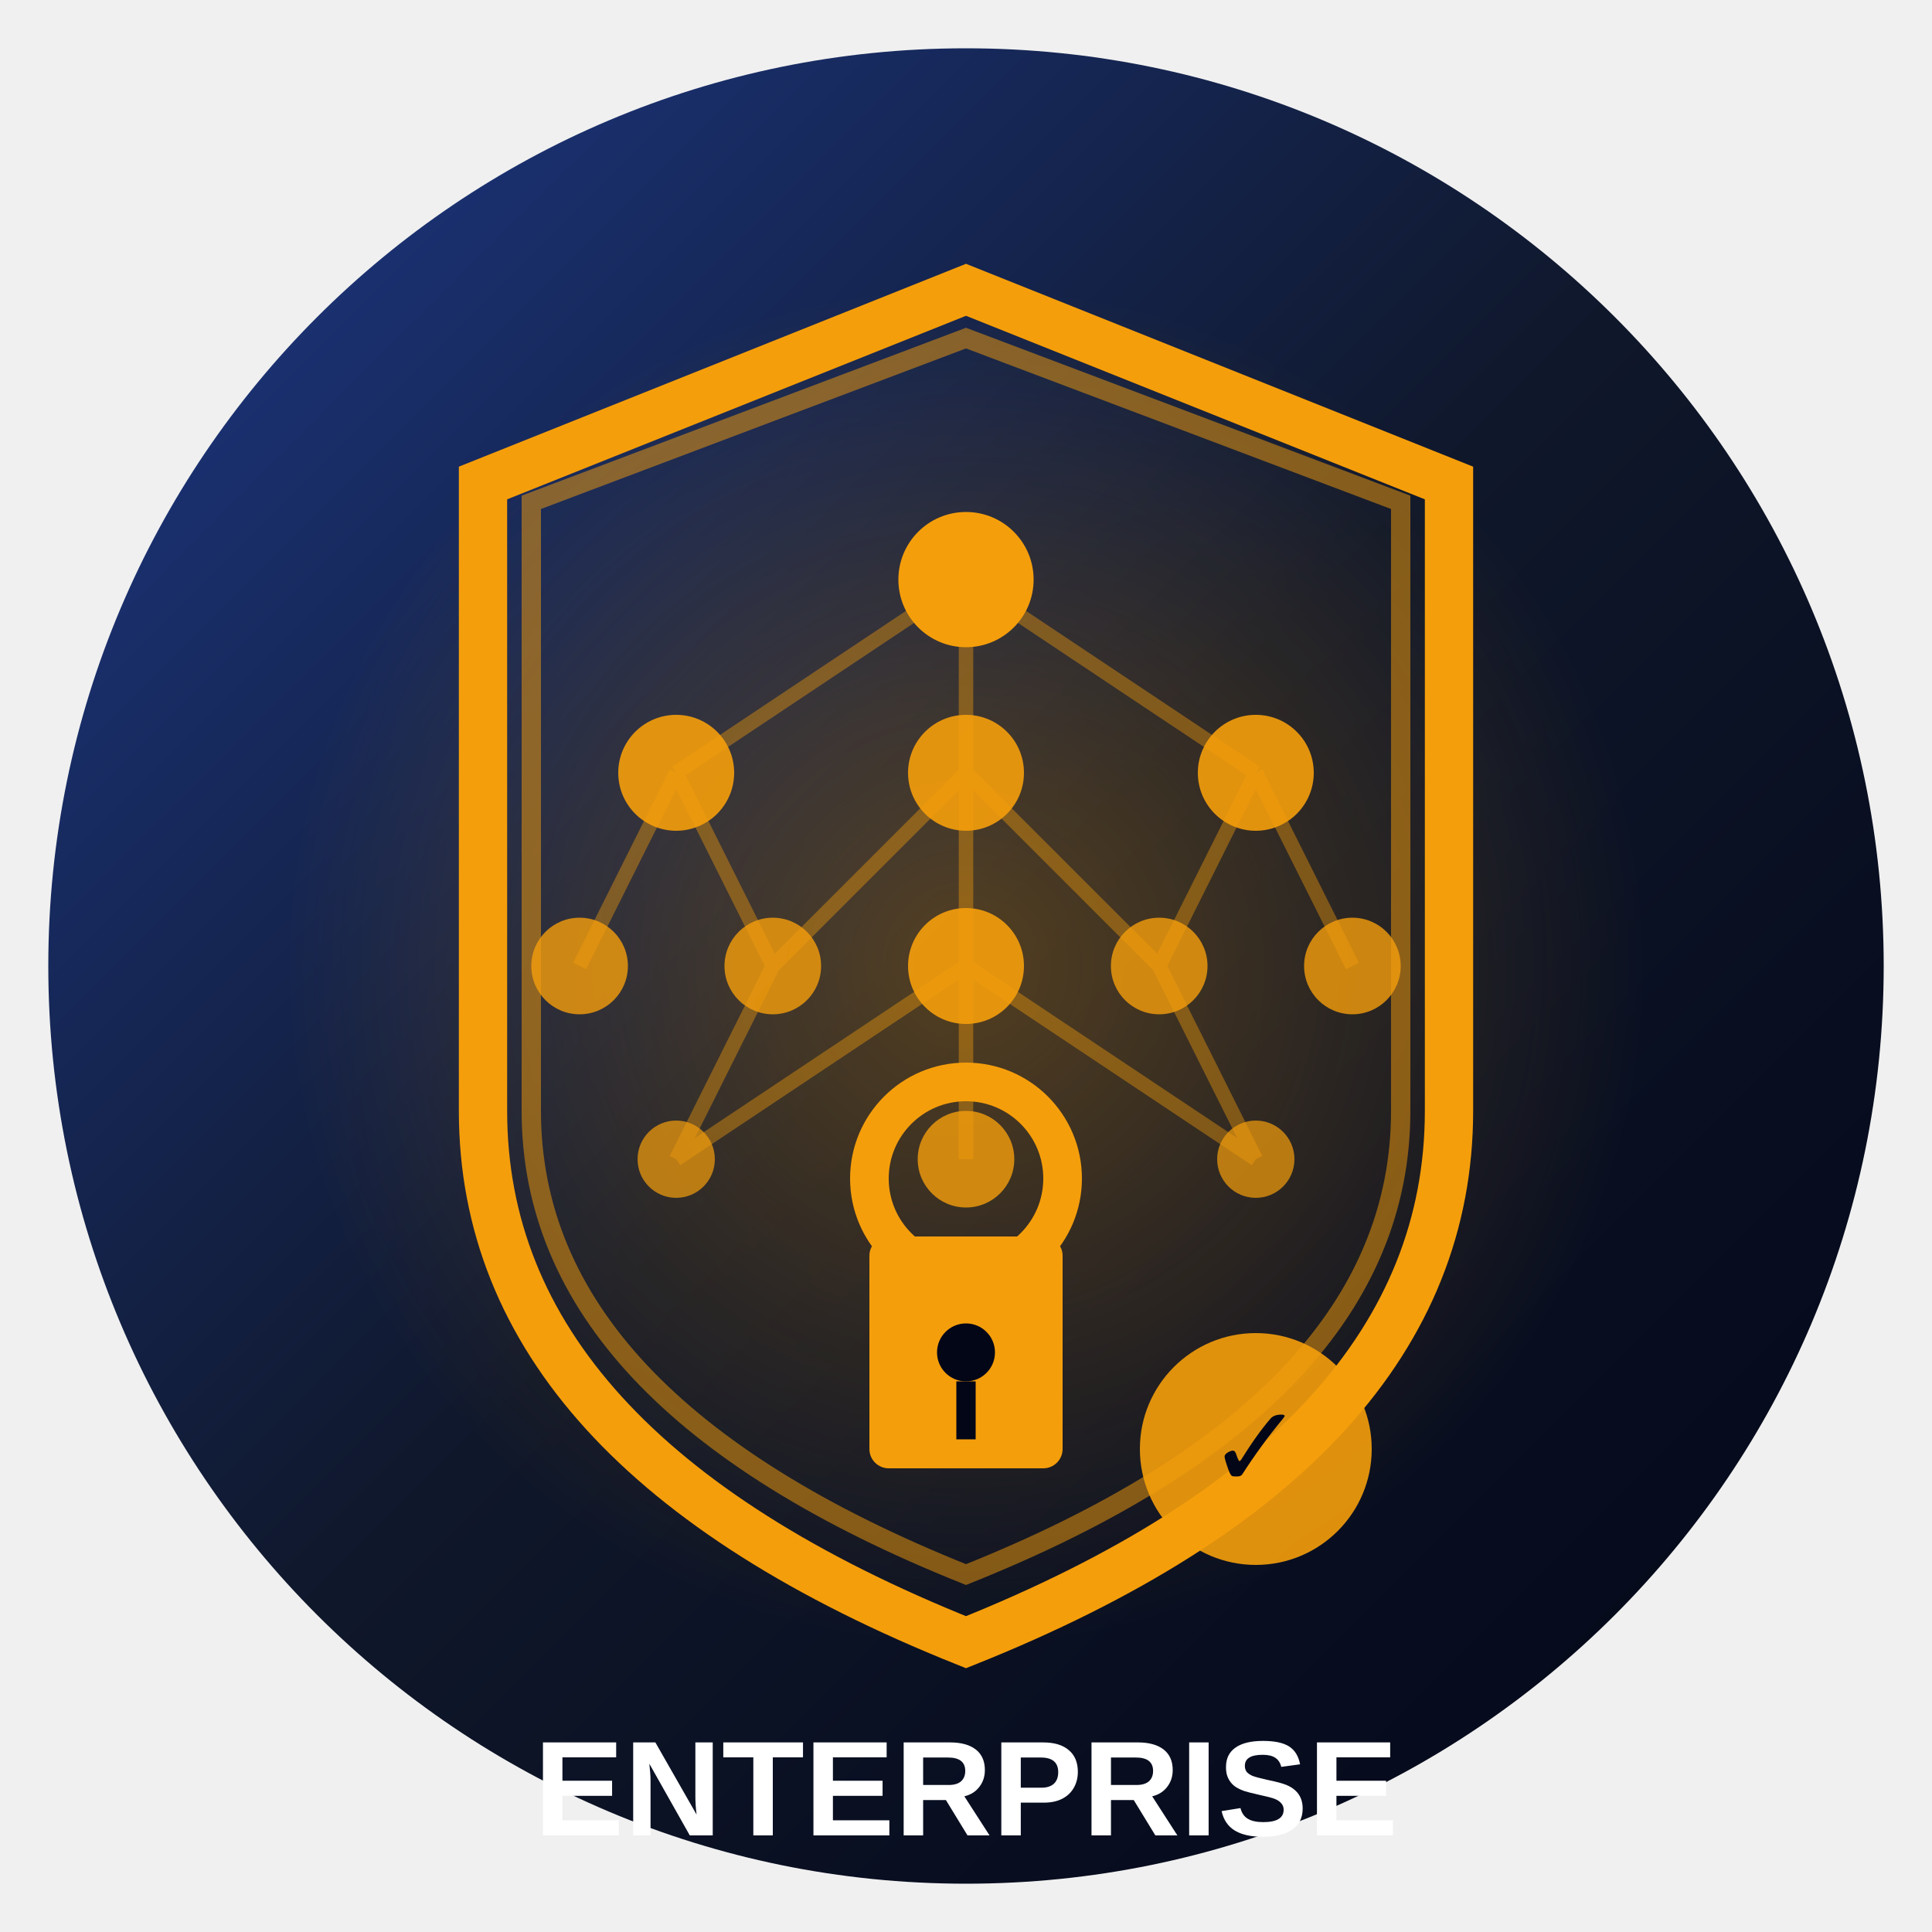
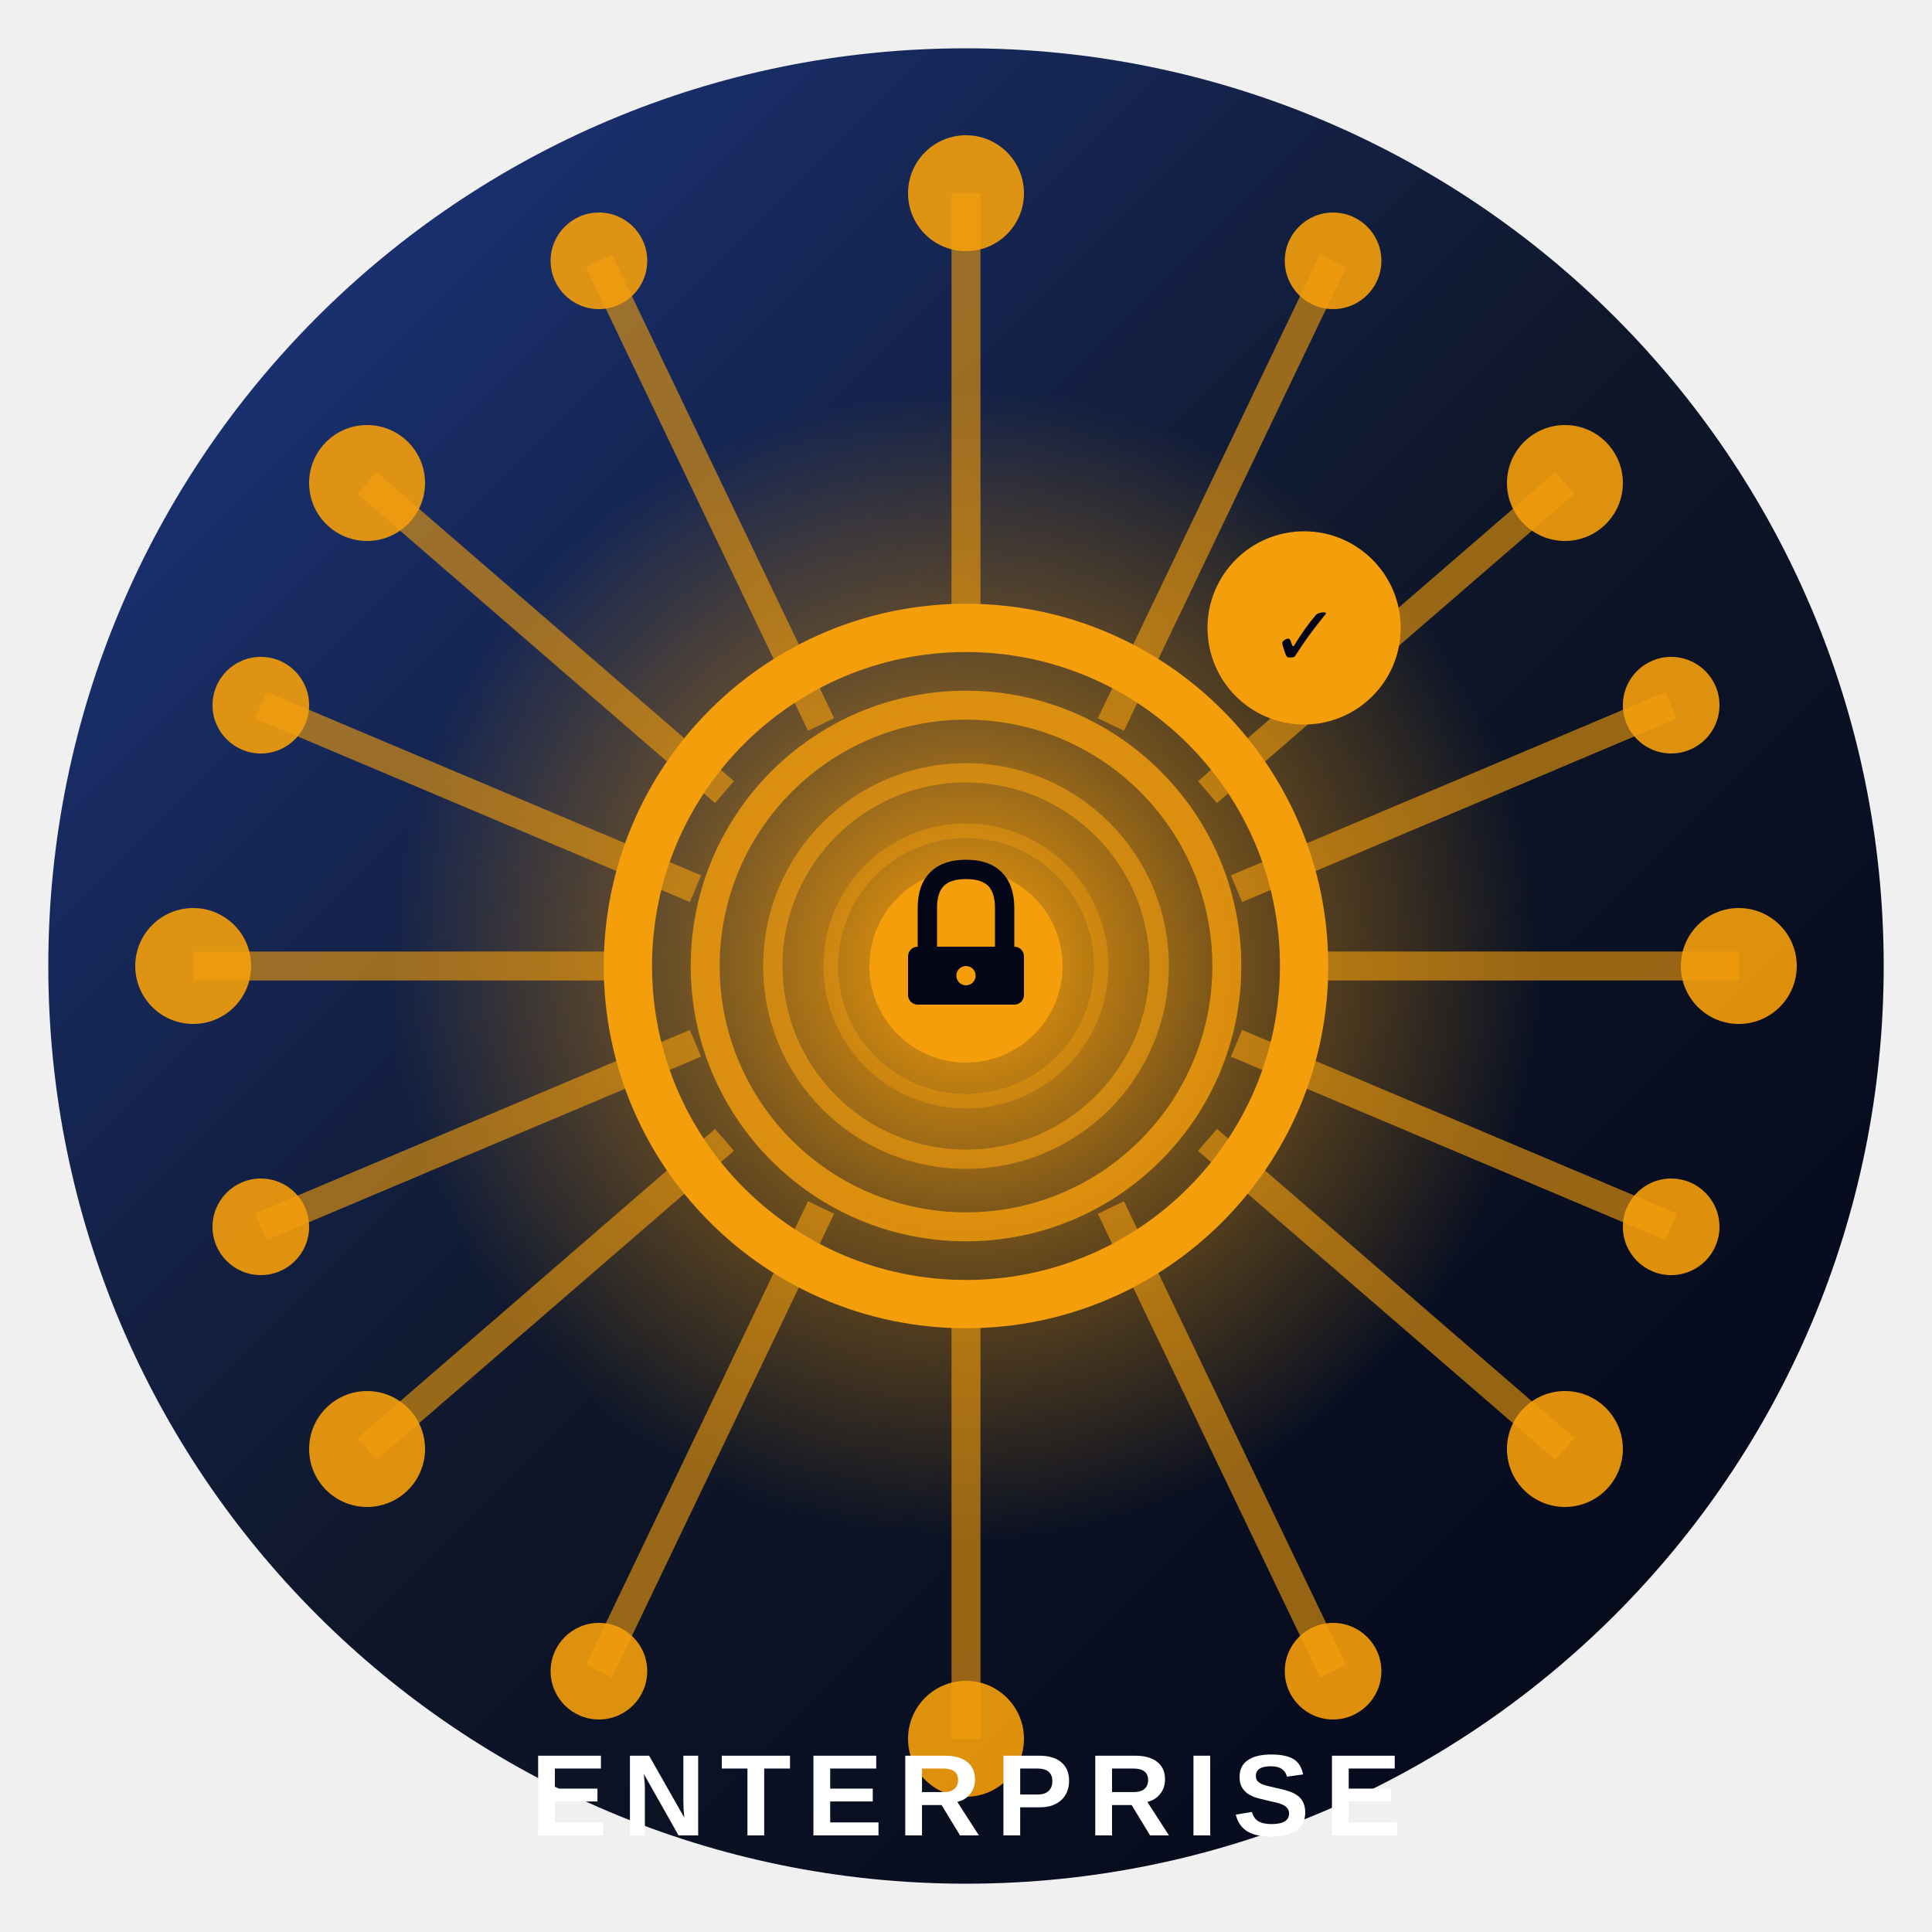
<svg xmlns="http://www.w3.org/2000/svg" width="200" height="200" viewBox="0 0 200 200">
  <defs>
    <linearGradient id="enterpriseGrad" x1="0%" y1="0%" x2="100%" y2="100%">
      <stop offset="0%" style="stop-color:#1E3A8A;stop-opacity:1" />
      <stop offset="50%" style="stop-color:#0F172A;stop-opacity:1" />
      <stop offset="100%" style="stop-color:#020617;stop-opacity:1" />
    </linearGradient>
-     <radialGradient id="glowGrad">
-       <stop offset="0%" style="stop-color:#F59E0B;stop-opacity:0.3" />
+     <radialGradient id="coreGlowEnt">
+       <stop offset="0%" style="stop-color:#F59E0B;stop-opacity:1" />
+       <stop offset="50%" style="stop-color:#F59E0B;stop-opacity:0.4" />
      <stop offset="100%" style="stop-color:#F59E0B;stop-opacity:0" />
    </radialGradient>
  </defs>
  <circle cx="100" cy="100" r="95" fill="url(#enterpriseGrad)" />
-   <circle cx="100" cy="100" r="70" fill="url(#glowGrad)" />
-   <path d="M 100 30 L 150 50 L 150 115 Q 150 150 100 170 Q 50 150 50 115 L 50 50 Z" fill="none" stroke="#F59E0B" stroke-width="5" />
-   <path d="M 100 35 L 145 52 L 145 115 Q 145 145 100 163 Q 55 145 55 115 L 55 52 Z" fill="none" stroke="#F59E0B" stroke-width="2" opacity="0.5" />
-   <circle cx="100" cy="60" r="7" fill="#F59E0B" />
-   <circle cx="70" cy="80" r="6" fill="#F59E0B" opacity="0.9" />
-   <circle cx="100" cy="80" r="6" fill="#F59E0B" opacity="0.9" />
-   <circle cx="130" cy="80" r="6" fill="#F59E0B" opacity="0.9" />
-   <circle cx="60" cy="100" r="5" fill="#F59E0B" opacity="0.8" />
-   <circle cx="80" cy="100" r="5" fill="#F59E0B" opacity="0.8" />
-   <circle cx="100" cy="100" r="6" fill="#F59E0B" opacity="0.9" />
-   <circle cx="120" cy="100" r="5" fill="#F59E0B" opacity="0.8" />
-   <circle cx="140" cy="100" r="5" fill="#F59E0B" opacity="0.8" />
-   <circle cx="70" cy="120" r="4" fill="#F59E0B" opacity="0.7" />
-   <circle cx="100" cy="120" r="5" fill="#F59E0B" opacity="0.8" />
-   <circle cx="130" cy="120" r="4" fill="#F59E0B" opacity="0.7" />
-   <g stroke="#F59E0B" stroke-width="1.5" opacity="0.4">
-     <line x1="100" y1="60" x2="70" y2="80" />
-     <line x1="100" y1="60" x2="100" y2="80" />
-     <line x1="100" y1="60" x2="130" y2="80" />
-     <line x1="70" y1="80" x2="60" y2="100" />
-     <line x1="70" y1="80" x2="80" y2="100" />
-     <line x1="100" y1="80" x2="80" y2="100" />
-     <line x1="100" y1="80" x2="100" y2="100" />
-     <line x1="100" y1="80" x2="120" y2="100" />
-     <line x1="130" y1="80" x2="120" y2="100" />
-     <line x1="130" y1="80" x2="140" y2="100" />
-     <line x1="80" y1="100" x2="70" y2="120" />
-     <line x1="100" y1="100" x2="70" y2="120" />
-     <line x1="100" y1="100" x2="100" y2="120" />
-     <line x1="100" y1="100" x2="130" y2="120" />
-     <line x1="120" y1="100" x2="130" y2="120" />
+   <circle cx="100" cy="100" r="60" fill="url(#coreGlowEnt)" />
+   <g opacity="0.9">
+     <circle cx="100" cy="20" r="6" fill="#F59E0B" />
+     <circle cx="138" cy="27" r="5" fill="#F59E0B" />
+     <circle cx="162" cy="50" r="6" fill="#F59E0B" />
+     <circle cx="173" cy="73" r="5" fill="#F59E0B" />
+     <circle cx="180" cy="100" r="6" fill="#F59E0B" />
+     <circle cx="173" cy="127" r="5" fill="#F59E0B" />
+     <circle cx="162" cy="150" r="6" fill="#F59E0B" />
+     <circle cx="138" cy="173" r="5" fill="#F59E0B" />
+     <circle cx="100" cy="180" r="6" fill="#F59E0B" />
+     <circle cx="62" cy="173" r="5" fill="#F59E0B" />
+     <circle cx="38" cy="150" r="6" fill="#F59E0B" />
+     <circle cx="27" cy="127" r="5" fill="#F59E0B" />
+     <circle cx="20" cy="100" r="6" fill="#F59E0B" />
+     <circle cx="27" cy="73" r="5" fill="#F59E0B" />
+     <circle cx="38" cy="50" r="6" fill="#F59E0B" />
+     <circle cx="62" cy="27" r="5" fill="#F59E0B" />
  </g>
-   <rect x="90" y="128" width="20" height="24" rx="2" fill="#F59E0B" />
-   <circle cx="100" cy="122" r="10" fill="none" stroke="#F59E0B" stroke-width="4" />
-   <circle cx="100" cy="140" r="3" fill="#020617" />
-   <rect x="99" y="143" width="2" height="6" fill="#020617" />
-   <circle cx="130" cy="150" r="12" fill="#F59E0B" opacity="0.9" />
-   <text x="130" y="154" font-family="Arial, sans-serif" font-size="12" font-weight="bold" fill="#020617" text-anchor="middle">✓</text>
-   <text x="100" y="190" font-family="Arial, sans-serif" font-size="14" font-weight="bold" fill="white" text-anchor="middle">ENTERPRISE</text>
+   <g stroke="#F59E0B" stroke-width="3" opacity="0.6">
+     <line x1="100" y1="20" x2="100" y2="65" />
+     <line x1="138" y1="27" x2="115" y2="75" />
+     <line x1="162" y1="50" x2="125" y2="82" />
+     <line x1="173" y1="73" x2="128" y2="92" />
+     <line x1="180" y1="100" x2="135" y2="100" />
+     <line x1="173" y1="127" x2="128" y2="108" />
+     <line x1="162" y1="150" x2="125" y2="118" />
+     <line x1="138" y1="173" x2="115" y2="125" />
+     <line x1="100" y1="180" x2="100" y2="135" />
+     <line x1="62" y1="173" x2="85" y2="125" />
+     <line x1="38" y1="150" x2="75" y2="118" />
+     <line x1="27" y1="127" x2="72" y2="108" />
+     <line x1="20" y1="100" x2="65" y2="100" />
+     <line x1="27" y1="73" x2="72" y2="92" />
+     <line x1="38" y1="50" x2="75" y2="82" />
+     <line x1="62" y1="27" x2="85" y2="75" />
+   </g>
+   <circle cx="100" cy="100" r="35" fill="none" stroke="#F59E0B" stroke-width="5" />
+   <circle cx="100" cy="100" r="27" fill="none" stroke="#F59E0B" stroke-width="3" opacity="0.8" />
+   <circle cx="100" cy="100" r="20" fill="none" stroke="#F59E0B" stroke-width="2" opacity="0.6" />
+   <circle cx="100" cy="100" r="14" fill="none" stroke="#F59E0B" stroke-width="1.5" opacity="0.4" />
+   <circle cx="100" cy="100" r="10" fill="#F59E0B" />
+   <path d="M 96 98 L 96 94 Q 96 90 100 90 Q 104 90 104 94 L 104 98" fill="none" stroke="#020617" stroke-width="2" />
+   <rect x="94" y="98" width="12" height="6" rx="1" fill="#020617" />
+   <circle cx="100" cy="101" r="1" fill="#F59E0B" />
+   <circle cx="135" cy="65" r="10" fill="#F59E0B" />
+   <text x="135" y="69" font-family="monospace" font-size="10" font-weight="bold" fill="#020617" text-anchor="middle">✓</text>
+   <text x="100" y="190" font-family="Arial, sans-serif" font-size="12" font-weight="bold" fill="white" text-anchor="middle" letter-spacing="1.5">ENTERPRISE</text>
</svg>
